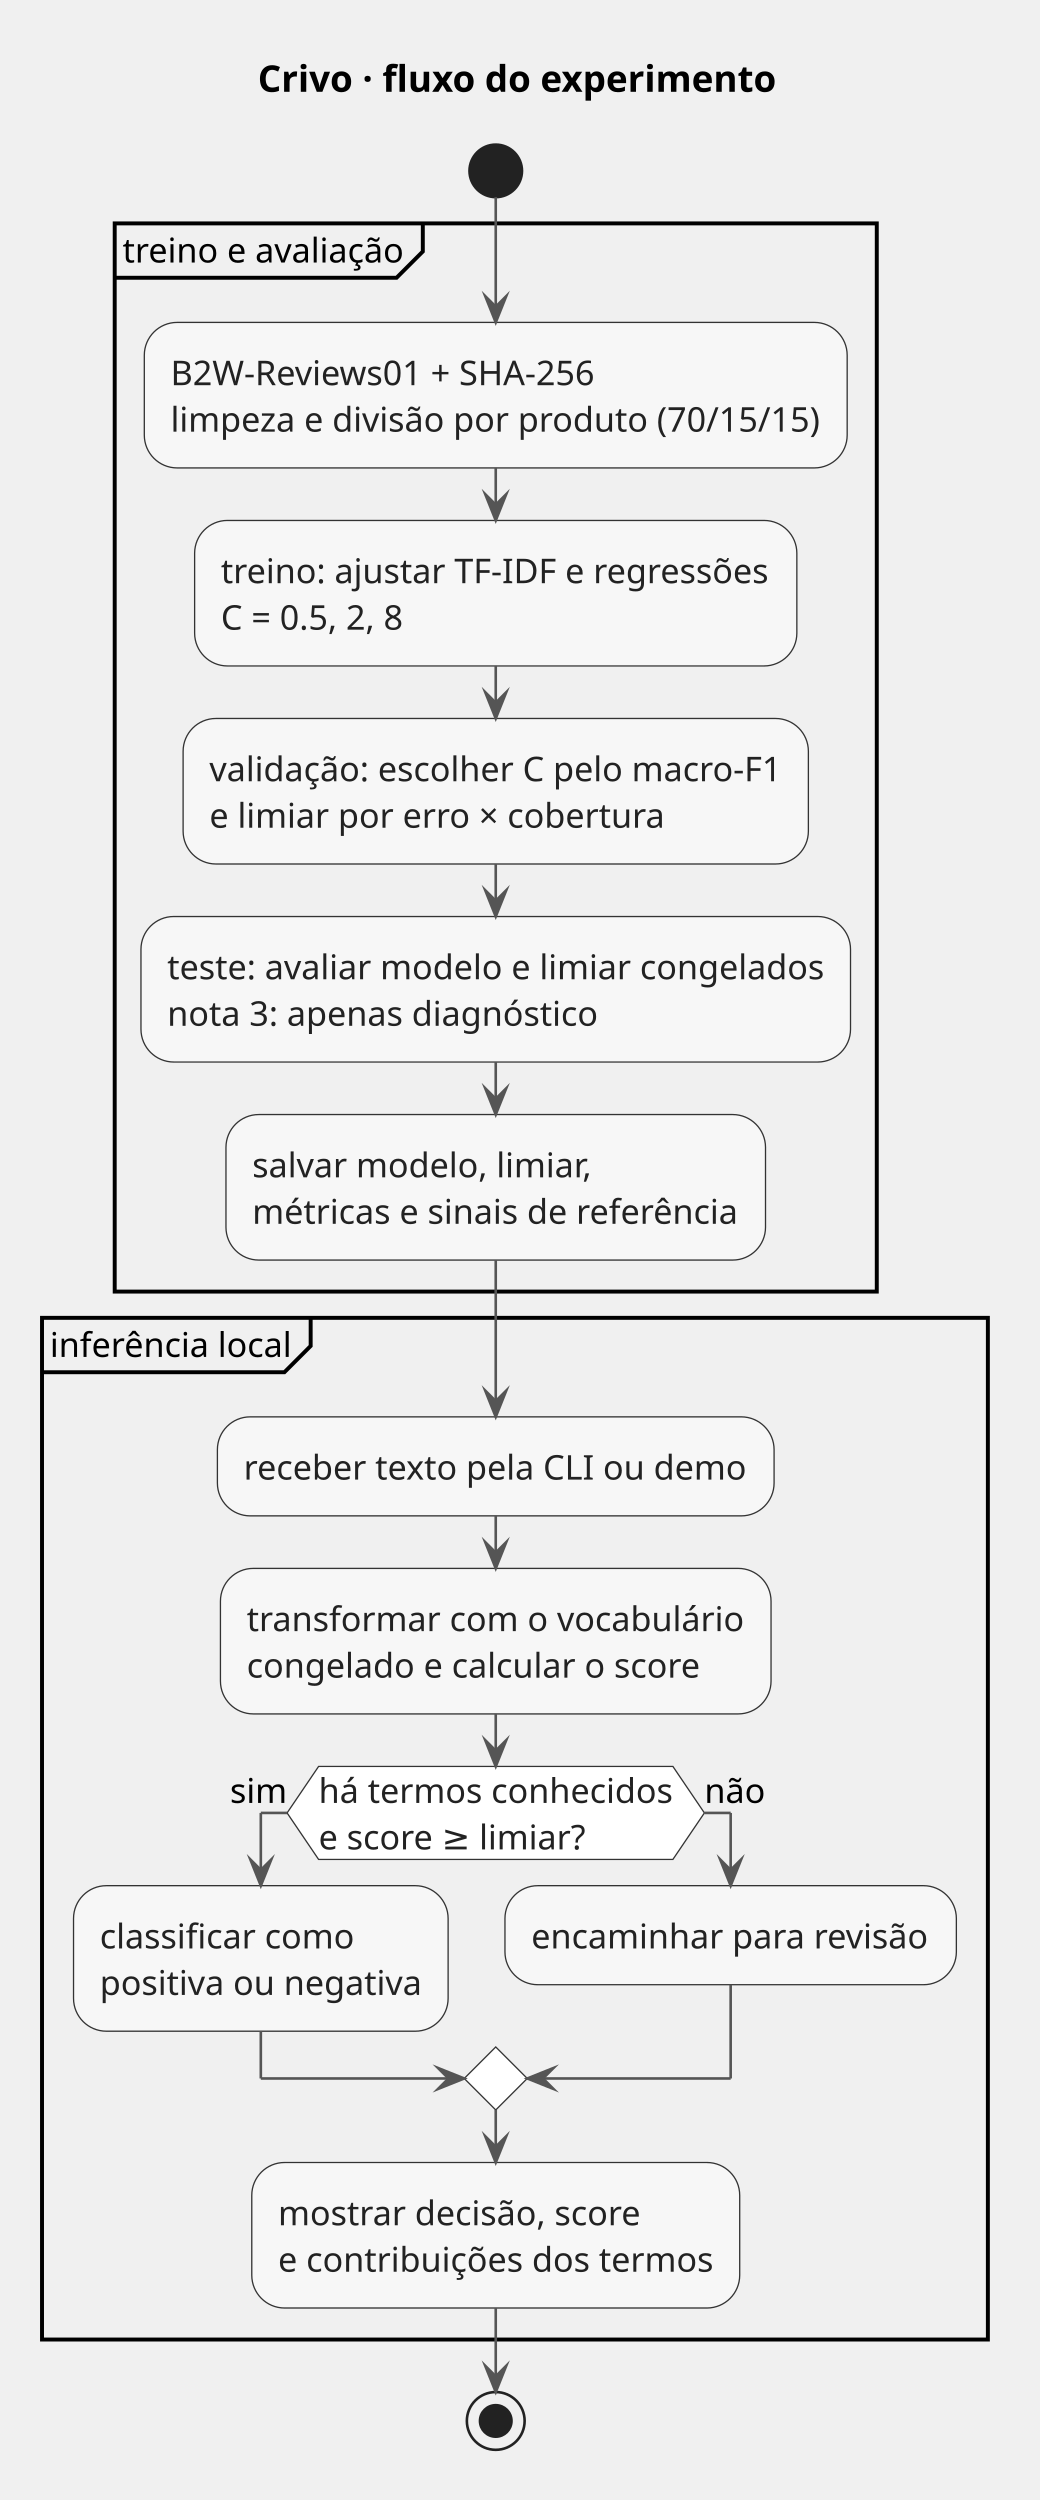
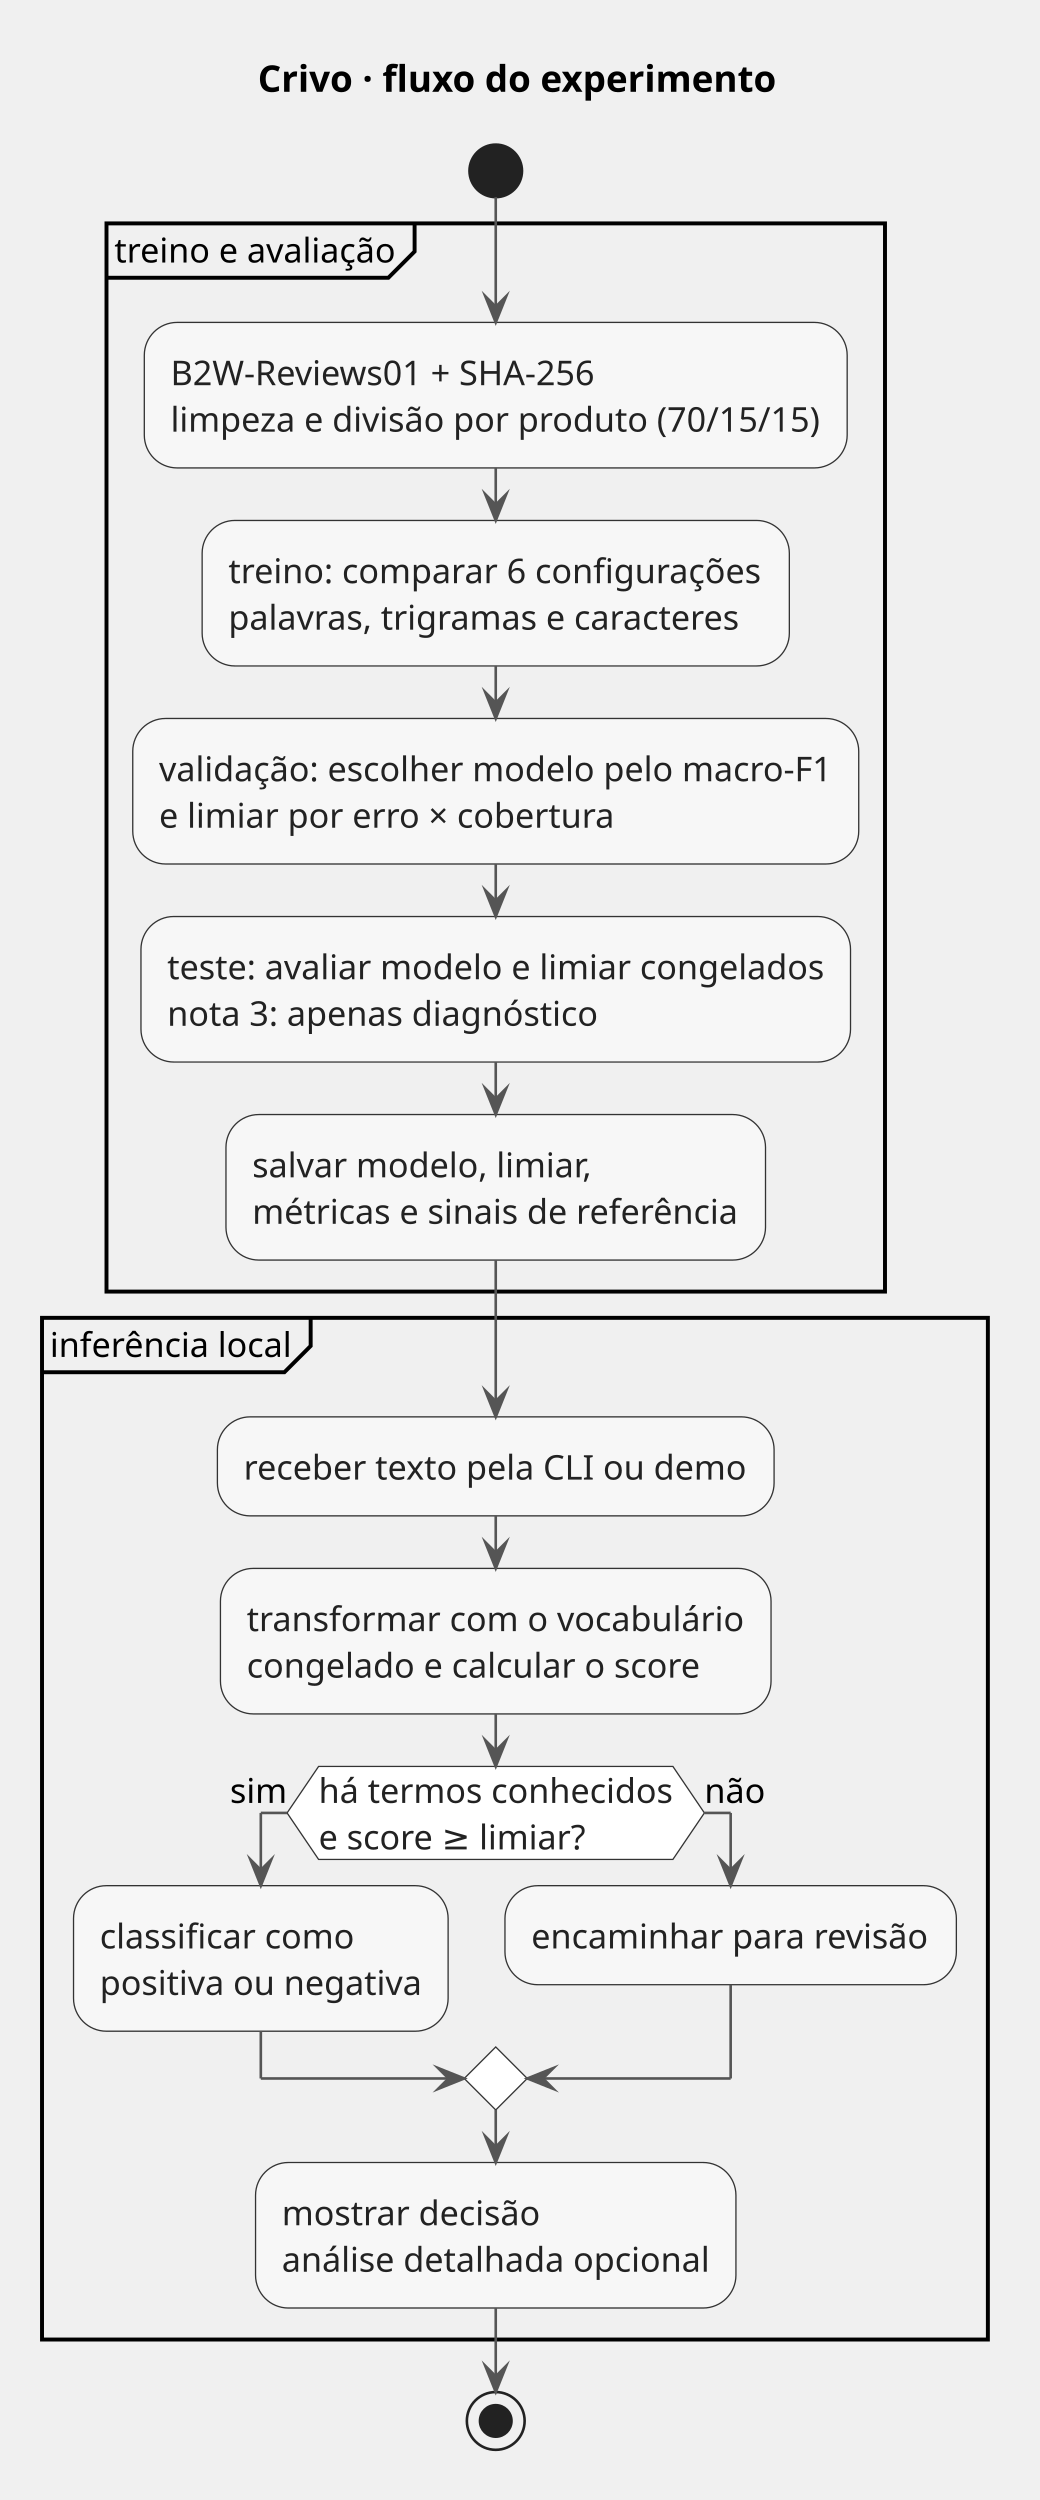
<svg xmlns="http://www.w3.org/2000/svg" version="1.1" data-diagram-type="ACTIVITY" style="width:396px;height:952px;background:#FFFFFF;" width="396px" height="952px" viewBox="0 0 396 952" zoomAndPan="magnify" preserveAspectRatio="none" contentStyleType="text/css">
  <defs />
  <g font-family="sans-serif" lengthAdjust="spacing">
    <g class="title" data-source-line="1">
      <text x="98.174" y="34.966" fill="#000" font-size="14" textLength="197.833" font-weight="700">Crivo · fluxo do experimento</text>
    </g>
    <ellipse cx="188.778" cy="65.068" rx="10" ry="10" fill="#222" style="stroke:#222;stroke-width:1;" />
-     <rect x="43.679" y="85.068" width="290.198" height="406.766" fill="none" style="stroke:#000;stroke-width:1.5;" />
-     <path d="M161.007,85.068 L161.007,95.774 L151.007,105.774 L43.679,105.774" style="stroke:#000;stroke-width:1.5;" fill="none" />
-     <text x="46.679" y="99.965" fill="#000" font-size="13" textLength="107.328">treino e avaliação</text>
+     <rect x="40.553" y="85.068" width="296.451" height="406.766" fill="none" style="stroke:#000;stroke-width:1.5;" />
+     <path d="M157.881,85.068 L157.881,95.774 L147.881,105.774 L40.553,105.774" style="stroke:#000;stroke-width:1.5;" fill="none" />
+     <text x="43.553" y="99.965" fill="#000" font-size="13" textLength="107.328">treino e avaliação</text>
    <rect x="54.953" y="122.774" width="267.65" height="55.412" fill="#F7F7F7" style="stroke:#333;stroke-width:0.5;" rx="12.5" ry="12.5" />
    <text x="64.953" y="146.671" fill="#222" font-size="13" textLength="161.954">B2W-Reviews01 + SHA-256</text>
    <text x="64.953" y="164.377" fill="#222" font-size="13" textLength="247.65">limpeza e divisão por produto (70/15/15)</text>
-     <rect x="74.115" y="198.186" width="229.326" height="55.412" fill="#F7F7F7" style="stroke:#333;stroke-width:0.5;" rx="12.5" ry="12.5" />
-     <text x="84.115" y="222.083" fill="#222" font-size="13" textLength="209.326">treino: ajustar TF-IDF e regressões</text>
-     <text x="84.115" y="239.789" fill="#222" font-size="13" textLength="69.368">C = 0.5, 2, 8</text>
-     <rect x="69.728" y="273.598" width="238.101" height="55.412" fill="#F7F7F7" style="stroke:#333;stroke-width:0.5;" rx="12.5" ry="12.5" />
-     <text x="79.728" y="297.495" fill="#222" font-size="13" textLength="218.101">validação: escolher C pelo macro-F1</text>
-     <text x="79.728" y="315.201" fill="#222" font-size="13" textLength="173.901">e limiar por erro × cobertura</text>
+     <rect x="76.975" y="198.186" width="223.606" height="55.412" fill="#F7F7F7" style="stroke:#333;stroke-width:0.5;" rx="12.5" ry="12.5" />
+     <text x="86.975" y="222.083" fill="#222" font-size="13" textLength="203.606">treino: comparar 6 configurações</text>
+     <text x="86.975" y="239.789" fill="#222" font-size="13" textLength="195.52">palavras, trigramas e caracteres</text>
+     <rect x="50.553" y="273.598" width="276.451" height="55.412" fill="#F7F7F7" style="stroke:#333;stroke-width:0.5;" rx="12.5" ry="12.5" />
+     <text x="60.553" y="297.495" fill="#222" font-size="13" textLength="256.451">validação: escolher modelo pelo macro-F1</text>
+     <text x="60.553" y="315.201" fill="#222" font-size="13" textLength="173.901">e limiar por erro × cobertura</text>
    <rect x="53.679" y="349.01" width="270.198" height="55.412" fill="#F7F7F7" style="stroke:#333;stroke-width:0.5;" rx="12.5" ry="12.5" />
    <text x="63.679" y="372.907" fill="#222" font-size="13" textLength="250.198">teste: avaliar modelo e limiar congelados</text>
    <text x="63.679" y="390.613" fill="#222" font-size="13" textLength="164.034">nota 3: apenas diagnóstico</text>
    <rect x="86.049" y="424.422" width="205.458" height="55.412" fill="#F7F7F7" style="stroke:#333;stroke-width:0.5;" rx="12.5" ry="12.5" />
    <text x="96.049" y="448.319" fill="#222" font-size="13" textLength="131.313">salvar modelo, limiar,</text>
    <text x="96.049" y="466.025" fill="#222" font-size="13" textLength="185.458">métricas e sinais de referência</text>
    <rect x="16" y="501.834" width="360.181" height="389.06" fill="none" style="stroke:#000;stroke-width:1.5;" />
    <path d="M118.3,501.834 L118.3,512.54 L108.3,522.54 L16,522.54" style="stroke:#000;stroke-width:1.5;" fill="none" />
    <text x="19" y="516.731" fill="#000" font-size="13" textLength="92.3">inferência local</text>
    <rect x="82.786" y="539.54" width="211.984" height="37.706" fill="#F7F7F7" style="stroke:#333;stroke-width:0.5;" rx="12.5" ry="12.5" />
    <text x="92.786" y="563.437" fill="#222" font-size="13" textLength="191.984">receber texto pela CLI ou demo</text>
    <rect x="83.943" y="597.246" width="209.67" height="55.412" fill="#F7F7F7" style="stroke:#333;stroke-width:0.5;" rx="12.5" ry="12.5" />
    <text x="93.943" y="621.143" fill="#222" font-size="13" textLength="189.67">transformar com o vocabulário</text>
    <text x="93.943" y="638.849" fill="#222" font-size="13" textLength="172.9">congelado e calcular o score</text>
    <polygon points="121.321,672.658,256.235,672.658,268.235,690.364,256.235,708.07,121.321,708.07,109.321,690.364,121.321,672.658" fill="#FFF" style="stroke:#333;stroke-width:0.5;stroke-linejoin:miter;stroke-miterlimit:10;" />
    <text x="121.321" y="686.555" fill="#222" font-size="13" textLength="134.914">há termos conhecidos</text>
    <text x="121.321" y="704.261" fill="#222" font-size="13" textLength="99.627">e score ≥ limiar?</text>
    <text x="87.585" y="686.555" fill="#000" font-size="13" textLength="21.736">sim</text>
    <text x="268.235" y="686.555" fill="#000" font-size="13" textLength="23.192">não</text>
    <rect x="28" y="718.07" width="142.642" height="55.412" fill="#F7F7F7" style="stroke:#333;stroke-width:0.5;" rx="12.5" ry="12.5" />
    <text x="38" y="741.967" fill="#222" font-size="13" textLength="96.928">classificar como</text>
    <text x="38" y="759.673" fill="#222" font-size="13" textLength="122.642">positiva ou negativa</text>
    <rect x="192.289" y="718.07" width="171.892" height="37.706" fill="#F7F7F7" style="stroke:#333;stroke-width:0.5;" rx="12.5" ry="12.5" />
    <text x="202.289" y="741.967" fill="#222" font-size="13" textLength="151.892">encaminhar para revisão</text>
    <polygon points="188.778,779.482,200.778,791.482,188.778,803.482,176.778,791.482,188.778,779.482" fill="#FFF" style="stroke:#333;stroke-width:0.5;stroke-linejoin:miter;stroke-miterlimit:10;" />
-     <rect x="95.877" y="823.482" width="185.802" height="55.412" fill="#F7F7F7" style="stroke:#333;stroke-width:0.5;" rx="12.5" ry="12.5" />
-     <text x="105.877" y="847.379" fill="#222" font-size="13" textLength="138.554">mostrar decisão, score</text>
-     <text x="105.877" y="865.085" fill="#222" font-size="13" textLength="165.802">e contribuições dos termos</text>
+     <rect x="97.314" y="823.482" width="182.929" height="55.412" fill="#F7F7F7" style="stroke:#333;stroke-width:0.5;" rx="12.5" ry="12.5" />
+     <text x="107.314" y="847.379" fill="#222" font-size="13" textLength="98.657">mostrar decisão</text>
+     <text x="107.314" y="865.085" fill="#222" font-size="13" textLength="162.929">análise detalhada opcional</text>
    <ellipse cx="188.778" cy="921.894" rx="11" ry="11" fill="none" style="stroke:#222;stroke-width:1;" />
    <ellipse cx="188.778" cy="921.894" rx="6" ry="6" fill="#222" style="stroke:#222;stroke-width:1;" />
    <line x1="188.778" y1="178.186" x2="188.778" y2="198.186" style="stroke:#555;stroke-width:1;" />
    <polygon points="184.778,188.186,188.778,198.186,192.778,188.186,188.778,192.186" fill="#555" style="stroke:#555;stroke-width:1;stroke-linejoin:miter;stroke-miterlimit:10;" />
    <line x1="188.778" y1="253.598" x2="188.778" y2="273.598" style="stroke:#555;stroke-width:1;" />
    <polygon points="184.778,263.598,188.778,273.598,192.778,263.598,188.778,267.598" fill="#555" style="stroke:#555;stroke-width:1;stroke-linejoin:miter;stroke-miterlimit:10;" />
    <line x1="188.778" y1="329.01" x2="188.778" y2="349.01" style="stroke:#555;stroke-width:1;" />
    <polygon points="184.778,339.01,188.778,349.01,192.778,339.01,188.778,343.01" fill="#555" style="stroke:#555;stroke-width:1;stroke-linejoin:miter;stroke-miterlimit:10;" />
    <line x1="188.778" y1="404.422" x2="188.778" y2="424.422" style="stroke:#555;stroke-width:1;" />
    <polygon points="184.778,414.422,188.778,424.422,192.778,414.422,188.778,418.422" fill="#555" style="stroke:#555;stroke-width:1;stroke-linejoin:miter;stroke-miterlimit:10;" />
    <line x1="188.778" y1="75.068" x2="188.778" y2="122.774" style="stroke:#555;stroke-width:1;" />
    <polygon points="184.778,112.774,188.778,122.774,192.778,112.774,188.778,116.774" fill="#555" style="stroke:#555;stroke-width:1;stroke-linejoin:miter;stroke-miterlimit:10;" />
    <line x1="188.778" y1="577.246" x2="188.778" y2="597.246" style="stroke:#555;stroke-width:1;" />
    <polygon points="184.778,587.246,188.778,597.246,192.778,587.246,188.778,591.246" fill="#555" style="stroke:#555;stroke-width:1;stroke-linejoin:miter;stroke-miterlimit:10;" />
    <line x1="109.321" y1="690.364" x2="99.321" y2="690.364" style="stroke:#555;stroke-width:1;" />
    <line x1="99.321" y1="690.364" x2="99.321" y2="718.07" style="stroke:#555;stroke-width:1;" />
    <polygon points="95.321,708.07,99.321,718.07,103.321,708.07,99.321,712.07" fill="#555" style="stroke:#555;stroke-width:1;stroke-linejoin:miter;stroke-miterlimit:10;" />
    <line x1="268.235" y1="690.364" x2="278.235" y2="690.364" style="stroke:#555;stroke-width:1;" />
    <line x1="278.235" y1="690.364" x2="278.235" y2="718.07" style="stroke:#555;stroke-width:1;" />
    <polygon points="274.235,708.07,278.235,718.07,282.235,708.07,278.235,712.07" fill="#555" style="stroke:#555;stroke-width:1;stroke-linejoin:miter;stroke-miterlimit:10;" />
    <line x1="99.321" y1="773.482" x2="99.321" y2="791.482" style="stroke:#555;stroke-width:1;" />
    <line x1="99.321" y1="791.482" x2="176.778" y2="791.482" style="stroke:#555;stroke-width:1;" />
    <polygon points="166.778,787.482,176.778,791.482,166.778,795.482,170.778,791.482" fill="#555" style="stroke:#555;stroke-width:1;stroke-linejoin:miter;stroke-miterlimit:10;" />
    <line x1="278.235" y1="755.776" x2="278.235" y2="791.482" style="stroke:#555;stroke-width:1;" />
    <line x1="278.235" y1="791.482" x2="200.778" y2="791.482" style="stroke:#555;stroke-width:1;" />
    <polygon points="210.778,787.482,200.778,791.482,210.778,795.482,206.778,791.482" fill="#555" style="stroke:#555;stroke-width:1;stroke-linejoin:miter;stroke-miterlimit:10;" />
    <line x1="188.778" y1="652.658" x2="188.778" y2="672.658" style="stroke:#555;stroke-width:1;" />
    <polygon points="184.778,662.658,188.778,672.658,192.778,662.658,188.778,666.658" fill="#555" style="stroke:#555;stroke-width:1;stroke-linejoin:miter;stroke-miterlimit:10;" />
    <line x1="188.778" y1="803.482" x2="188.778" y2="823.482" style="stroke:#555;stroke-width:1;" />
    <polygon points="184.778,813.482,188.778,823.482,192.778,813.482,188.778,817.482" fill="#555" style="stroke:#555;stroke-width:1;stroke-linejoin:miter;stroke-miterlimit:10;" />
    <line x1="188.778" y1="479.834" x2="188.778" y2="539.54" style="stroke:#555;stroke-width:1;" />
    <polygon points="184.778,529.54,188.778,539.54,192.778,529.54,188.778,533.54" fill="#555" style="stroke:#555;stroke-width:1;stroke-linejoin:miter;stroke-miterlimit:10;" />
    <line x1="188.778" y1="878.894" x2="188.778" y2="910.894" style="stroke:#555;stroke-width:1;" />
    <polygon points="184.778,900.894,188.778,910.894,192.778,900.894,188.778,904.894" fill="#555" style="stroke:#555;stroke-width:1;stroke-linejoin:miter;stroke-miterlimit:10;" />
  </g>
</svg>
